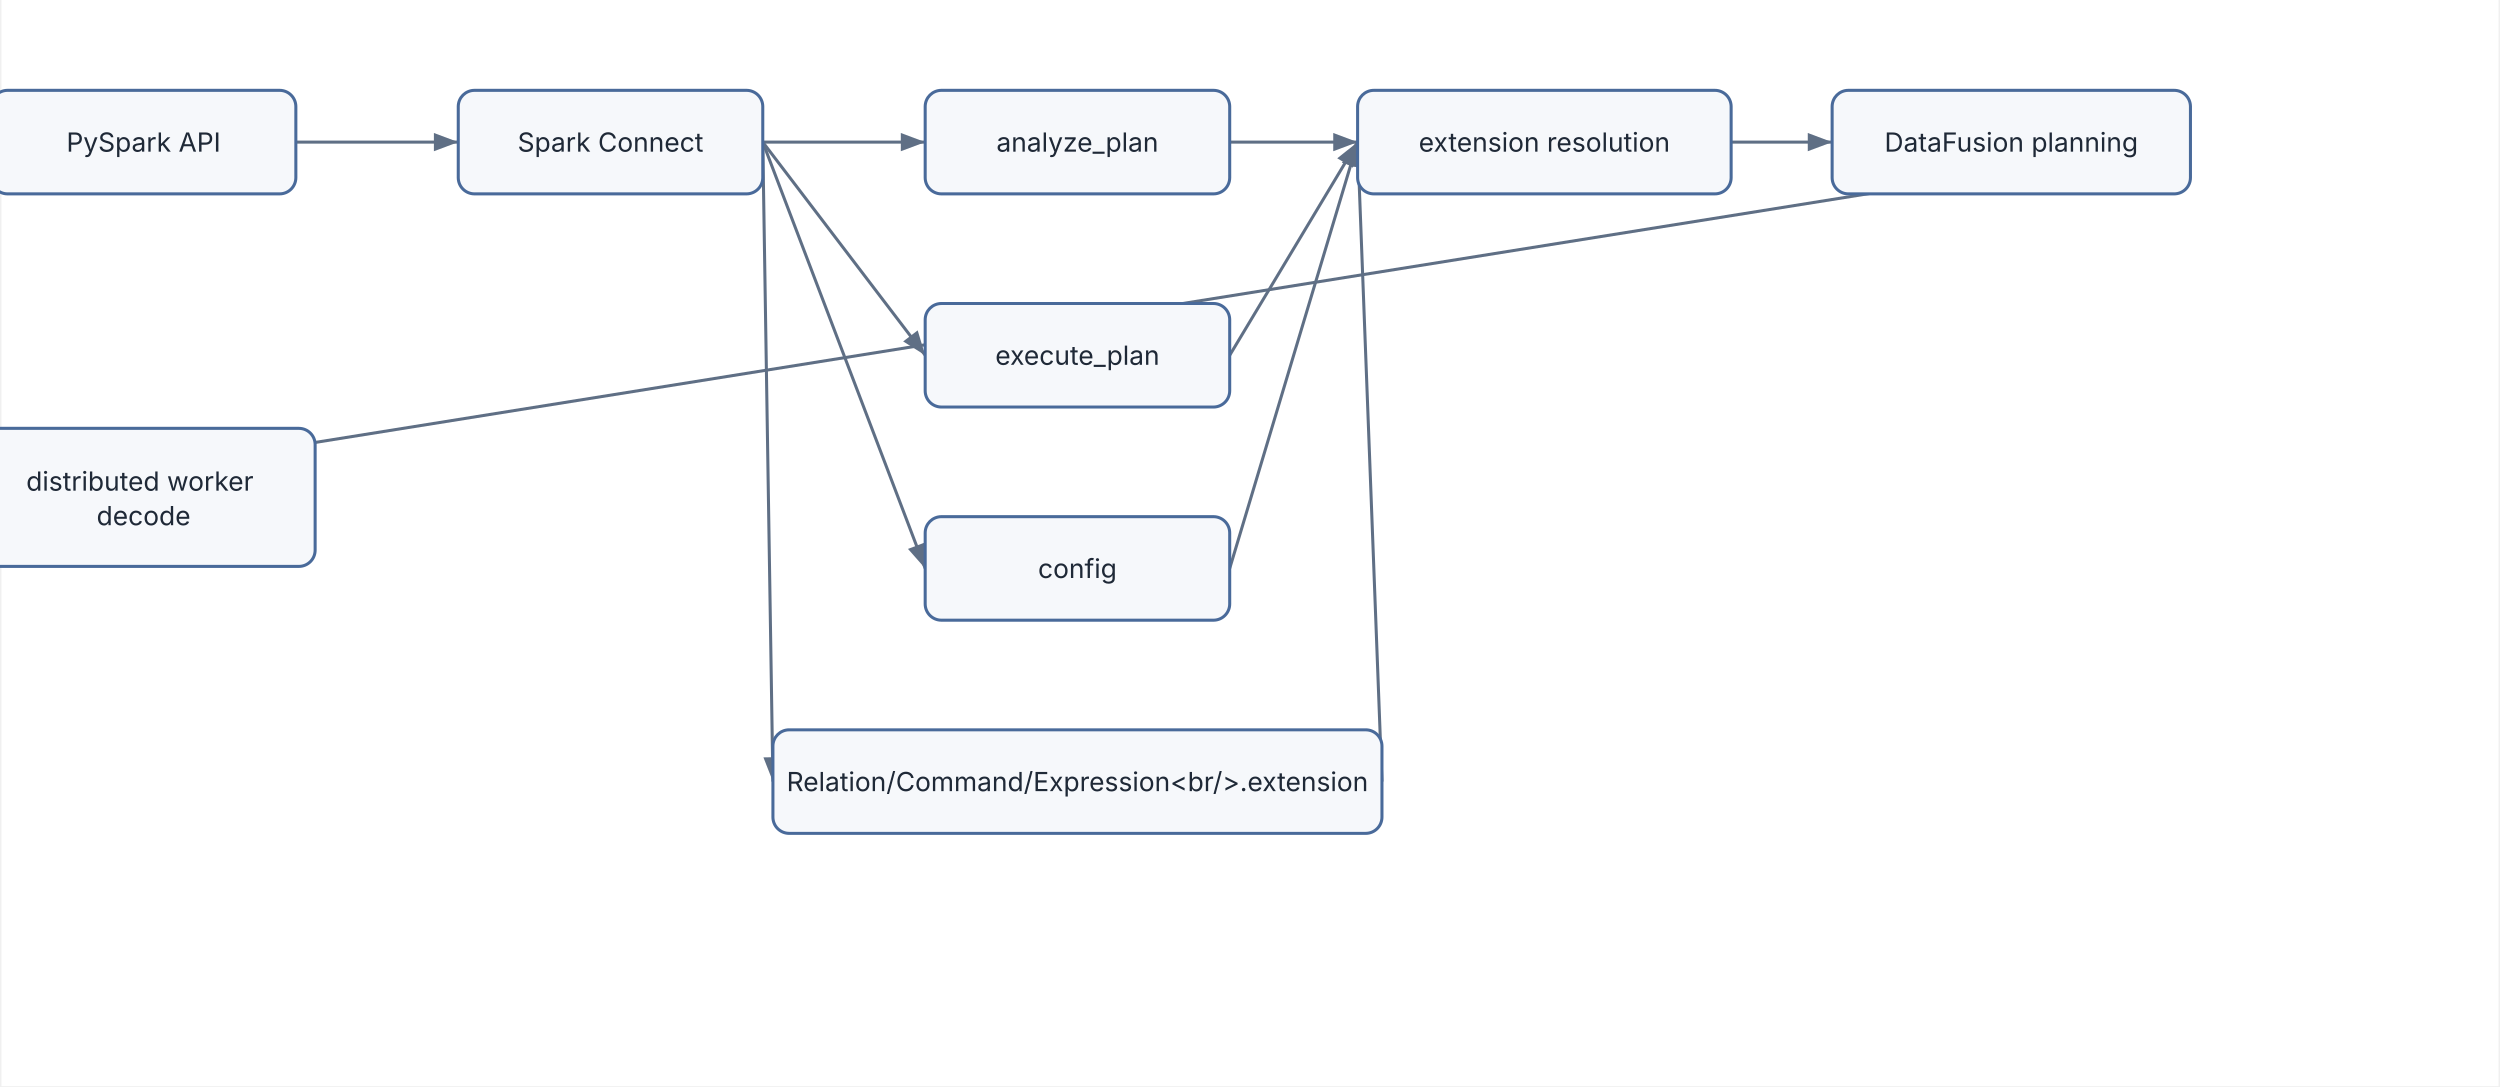
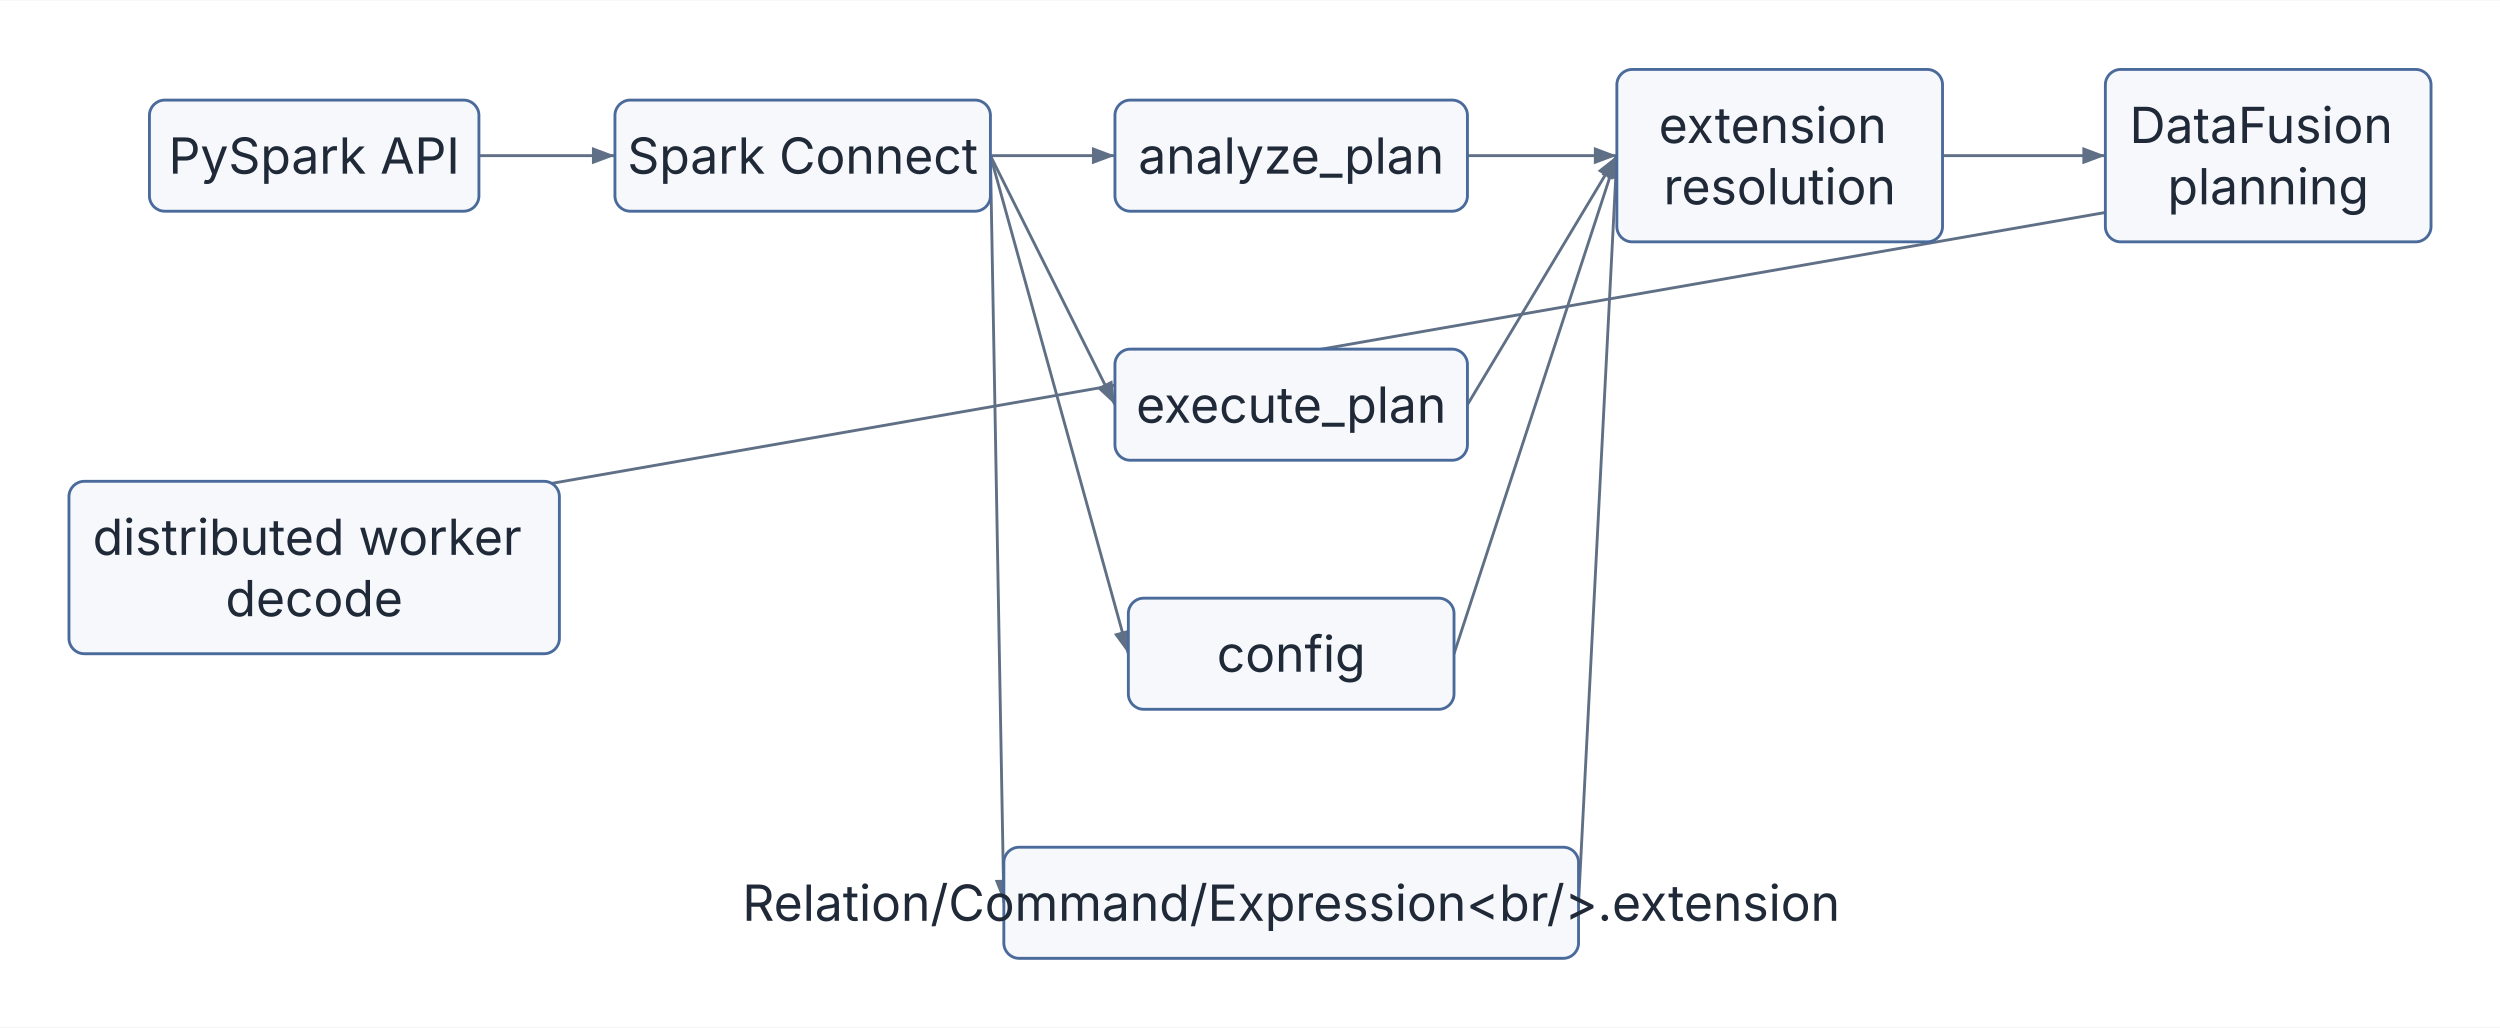
- <svg xmlns="http://www.w3.org/2000/svg" width="900" height="391" viewBox="0 0 1230 535">
+ <svg xmlns="http://www.w3.org/2000/svg" width="900" height="370" viewBox="0 0 1305 536">
  <defs>
    <marker id="arrow" markerWidth="10" markerHeight="10" refX="8" refY="3" orient="auto" markerUnits="strokeWidth">
      <path d="M0,0 L0,6 L8,3 z" fill="#5f6f85" />
    </marker>
  </defs>
-   <rect x="0" y="0" width="1230" height="535" fill="white" />
-   <line x1="145" y1="70" x2="225" y2="70" stroke="#5f6f85" stroke-width="1.5" marker-end="url(#arrow)" />
-   <line x1="375" y1="70" x2="455" y2="70" stroke="#5f6f85" stroke-width="1.5" marker-end="url(#arrow)" />
-   <line x1="375" y1="70" x2="455" y2="175" stroke="#5f6f85" stroke-width="1.5" marker-end="url(#arrow)" />
-   <line x1="375" y1="70" x2="455" y2="280" stroke="#5f6f85" stroke-width="1.5" marker-end="url(#arrow)" />
-   <line x1="375" y1="70" x2="380" y2="385" stroke="#5f6f85" stroke-width="1.5" marker-end="url(#arrow)" />
-   <line x1="605" y1="70" x2="668" y2="70" stroke="#5f6f85" stroke-width="1.5" marker-end="url(#arrow)" />
-   <line x1="605" y1="175" x2="668" y2="70" stroke="#5f6f85" stroke-width="1.5" marker-end="url(#arrow)" />
-   <line x1="605" y1="280" x2="668" y2="70" stroke="#5f6f85" stroke-width="1.5" marker-end="url(#arrow)" />
-   <line x1="680" y1="385" x2="668" y2="70" stroke="#5f6f85" stroke-width="1.5" marker-end="url(#arrow)" />
-   <line x1="852" y1="70" x2="901.75" y2="70" stroke="#5f6f85" stroke-width="1.5" marker-end="url(#arrow)" />
-   <line x1="1078.25" y1="70" x2="-14.5" y2="245" stroke="#5f6f85" stroke-width="1.5" marker-end="url(#arrow)" />
-   <rect x="-5" y="44.5" width="150" height="51" rx="8" fill="#f6f8fb" stroke="#496a9a" stroke-width="1.5" />
-   <text x="70" y="70" text-anchor="middle" dominant-baseline="middle" font-family="Inter, Helvetica, Arial, sans-serif" font-size="13" fill="#1f2937">
-     <tspan x="70" dy="0">PySpark API</tspan>
+   <rect x="0" y="0" width="1305" height="536" fill="white" />
+   <line x1="250" y1="81" x2="321" y2="81" stroke="#5f6f85" stroke-width="1.5" marker-end="url(#arrow)" />
+   <line x1="517" y1="81" x2="582" y2="81" stroke="#5f6f85" stroke-width="1.5" marker-end="url(#arrow)" />
+   <line x1="517" y1="81" x2="582" y2="211" stroke="#5f6f85" stroke-width="1.5" marker-end="url(#arrow)" />
+   <line x1="517" y1="81" x2="589" y2="341" stroke="#5f6f85" stroke-width="1.5" marker-end="url(#arrow)" />
+   <line x1="517" y1="81" x2="524" y2="471" stroke="#5f6f85" stroke-width="1.5" marker-end="url(#arrow)" />
+   <line x1="766" y1="81" x2="844" y2="81" stroke="#5f6f85" stroke-width="1.5" marker-end="url(#arrow)" />
+   <line x1="766" y1="211" x2="844" y2="81" stroke="#5f6f85" stroke-width="1.5" marker-end="url(#arrow)" />
+   <line x1="759" y1="341" x2="844" y2="81" stroke="#5f6f85" stroke-width="1.5" marker-end="url(#arrow)" />
+   <line x1="824" y1="471" x2="844" y2="81" stroke="#5f6f85" stroke-width="1.5" marker-end="url(#arrow)" />
+   <line x1="1014" y1="81" x2="1099" y2="81" stroke="#5f6f85" stroke-width="1.5" marker-end="url(#arrow)" />
+   <line x1="1269" y1="81" x2="36" y2="296" stroke="#5f6f85" stroke-width="1.5" marker-end="url(#arrow)" />
+   <rect x="78" y="52" width="172" height="58" rx="8" fill="#f6f8fb" stroke="#496a9a" stroke-width="1.5" />
+   <text x="164" y="81" text-anchor="middle" dominant-baseline="middle" font-family="Inter, Helvetica, Arial, sans-serif" font-size="26" fill="#1f2937">
+     <tspan x="164" dy="0">PySpark API</tspan>
  </text>
-   <rect x="225" y="44.5" width="150" height="51" rx="8" fill="#f6f8fb" stroke="#496a9a" stroke-width="1.5" />
-   <text x="300" y="70" text-anchor="middle" dominant-baseline="middle" font-family="Inter, Helvetica, Arial, sans-serif" font-size="13" fill="#1f2937">
-     <tspan x="300" dy="0">Spark Connect</tspan>
+   <rect x="321" y="52" width="196" height="58" rx="8" fill="#f6f8fb" stroke="#496a9a" stroke-width="1.5" />
+   <text x="419" y="81" text-anchor="middle" dominant-baseline="middle" font-family="Inter, Helvetica, Arial, sans-serif" font-size="26" fill="#1f2937">
+     <tspan x="419" dy="0">Spark Connect</tspan>
  </text>
-   <rect x="455" y="44.5" width="150" height="51" rx="8" fill="#f6f8fb" stroke="#496a9a" stroke-width="1.5" />
-   <text x="530" y="70" text-anchor="middle" dominant-baseline="middle" font-family="Inter, Helvetica, Arial, sans-serif" font-size="13" fill="#1f2937">
-     <tspan x="530" dy="0">analyze_plan</tspan>
+   <rect x="582" y="52" width="184" height="58" rx="8" fill="#f6f8fb" stroke="#496a9a" stroke-width="1.5" />
+   <text x="674" y="81" text-anchor="middle" dominant-baseline="middle" font-family="Inter, Helvetica, Arial, sans-serif" font-size="26" fill="#1f2937">
+     <tspan x="674" dy="0">analyze_plan</tspan>
  </text>
-   <rect x="455" y="149.5" width="150" height="51" rx="8" fill="#f6f8fb" stroke="#496a9a" stroke-width="1.5" />
-   <text x="530" y="175" text-anchor="middle" dominant-baseline="middle" font-family="Inter, Helvetica, Arial, sans-serif" font-size="13" fill="#1f2937">
-     <tspan x="530" dy="0">execute_plan</tspan>
+   <rect x="582" y="182" width="184" height="58" rx="8" fill="#f6f8fb" stroke="#496a9a" stroke-width="1.5" />
+   <text x="674" y="211" text-anchor="middle" dominant-baseline="middle" font-family="Inter, Helvetica, Arial, sans-serif" font-size="26" fill="#1f2937">
+     <tspan x="674" dy="0">execute_plan</tspan>
  </text>
-   <rect x="455" y="254.5" width="150" height="51" rx="8" fill="#f6f8fb" stroke="#496a9a" stroke-width="1.5" />
-   <text x="530" y="280" text-anchor="middle" dominant-baseline="middle" font-family="Inter, Helvetica, Arial, sans-serif" font-size="13" fill="#1f2937">
-     <tspan x="530" dy="0">config</tspan>
+   <rect x="589" y="312" width="170" height="58" rx="8" fill="#f6f8fb" stroke="#496a9a" stroke-width="1.5" />
+   <text x="674" y="341" text-anchor="middle" dominant-baseline="middle" font-family="Inter, Helvetica, Arial, sans-serif" font-size="26" fill="#1f2937">
+     <tspan x="674" dy="0">config</tspan>
  </text>
-   <rect x="380" y="359.5" width="300" height="51" rx="8" fill="#f6f8fb" stroke="#496a9a" stroke-width="1.5" />
-   <text x="530" y="385" text-anchor="middle" dominant-baseline="middle" font-family="Inter, Helvetica, Arial, sans-serif" font-size="13" fill="#1f2937">
-     <tspan x="530" dy="0">Relation/Command/Expression&lt;br/&gt;.extension</tspan>
+   <rect x="524" y="442" width="300" height="58" rx="8" fill="#f6f8fb" stroke="#496a9a" stroke-width="1.5" />
+   <text x="674" y="471" text-anchor="middle" dominant-baseline="middle" font-family="Inter, Helvetica, Arial, sans-serif" font-size="26" fill="#1f2937">
+     <tspan x="674" dy="0">Relation/Command/Expression&lt;br/&gt;.extension</tspan>
  </text>
-   <rect x="668" y="44.5" width="184" height="51" rx="8" fill="#f6f8fb" stroke="#496a9a" stroke-width="1.5" />
-   <text x="760" y="70" text-anchor="middle" dominant-baseline="middle" font-family="Inter, Helvetica, Arial, sans-serif" font-size="13" fill="#1f2937">
-     <tspan x="760" dy="0">extension resolution</tspan>
+   <rect x="844" y="36" width="170" height="90" rx="8" fill="#f6f8fb" stroke="#496a9a" stroke-width="1.5" />
+   <text x="929" y="65" text-anchor="middle" dominant-baseline="middle" font-family="Inter, Helvetica, Arial, sans-serif" font-size="26" fill="#1f2937">
+     <tspan x="929" dy="0">extension</tspan>
+     <tspan x="929" dy="32">resolution</tspan>
  </text>
-   <rect x="901.75" y="44.5" width="176.5" height="51" rx="8" fill="#f6f8fb" stroke="#496a9a" stroke-width="1.5" />
-   <text x="990" y="70" text-anchor="middle" dominant-baseline="middle" font-family="Inter, Helvetica, Arial, sans-serif" font-size="13" fill="#1f2937">
-     <tspan x="990" dy="0">DataFusion planning</tspan>
+   <rect x="1099" y="36" width="170" height="90" rx="8" fill="#f6f8fb" stroke="#496a9a" stroke-width="1.5" />
+   <text x="1184" y="65" text-anchor="middle" dominant-baseline="middle" font-family="Inter, Helvetica, Arial, sans-serif" font-size="26" fill="#1f2937">
+     <tspan x="1184" dy="0">DataFusion</tspan>
+     <tspan x="1184" dy="32">planning</tspan>
  </text>
-   <rect x="-14.5" y="211" width="169" height="68" rx="8" fill="#f6f8fb" stroke="#496a9a" stroke-width="1.5" />
-   <text x="70" y="237" text-anchor="middle" dominant-baseline="middle" font-family="Inter, Helvetica, Arial, sans-serif" font-size="13" fill="#1f2937">
-     <tspan x="70" dy="0">distributed worker</tspan>
-     <tspan x="70" dy="17">decode</tspan>
+   <rect x="36" y="251" width="256" height="90" rx="8" fill="#f6f8fb" stroke="#496a9a" stroke-width="1.5" />
+   <text x="164" y="280" text-anchor="middle" dominant-baseline="middle" font-family="Inter, Helvetica, Arial, sans-serif" font-size="26" fill="#1f2937">
+     <tspan x="164" dy="0">distributed worker</tspan>
+     <tspan x="164" dy="32">decode</tspan>
  </text>
</svg>
